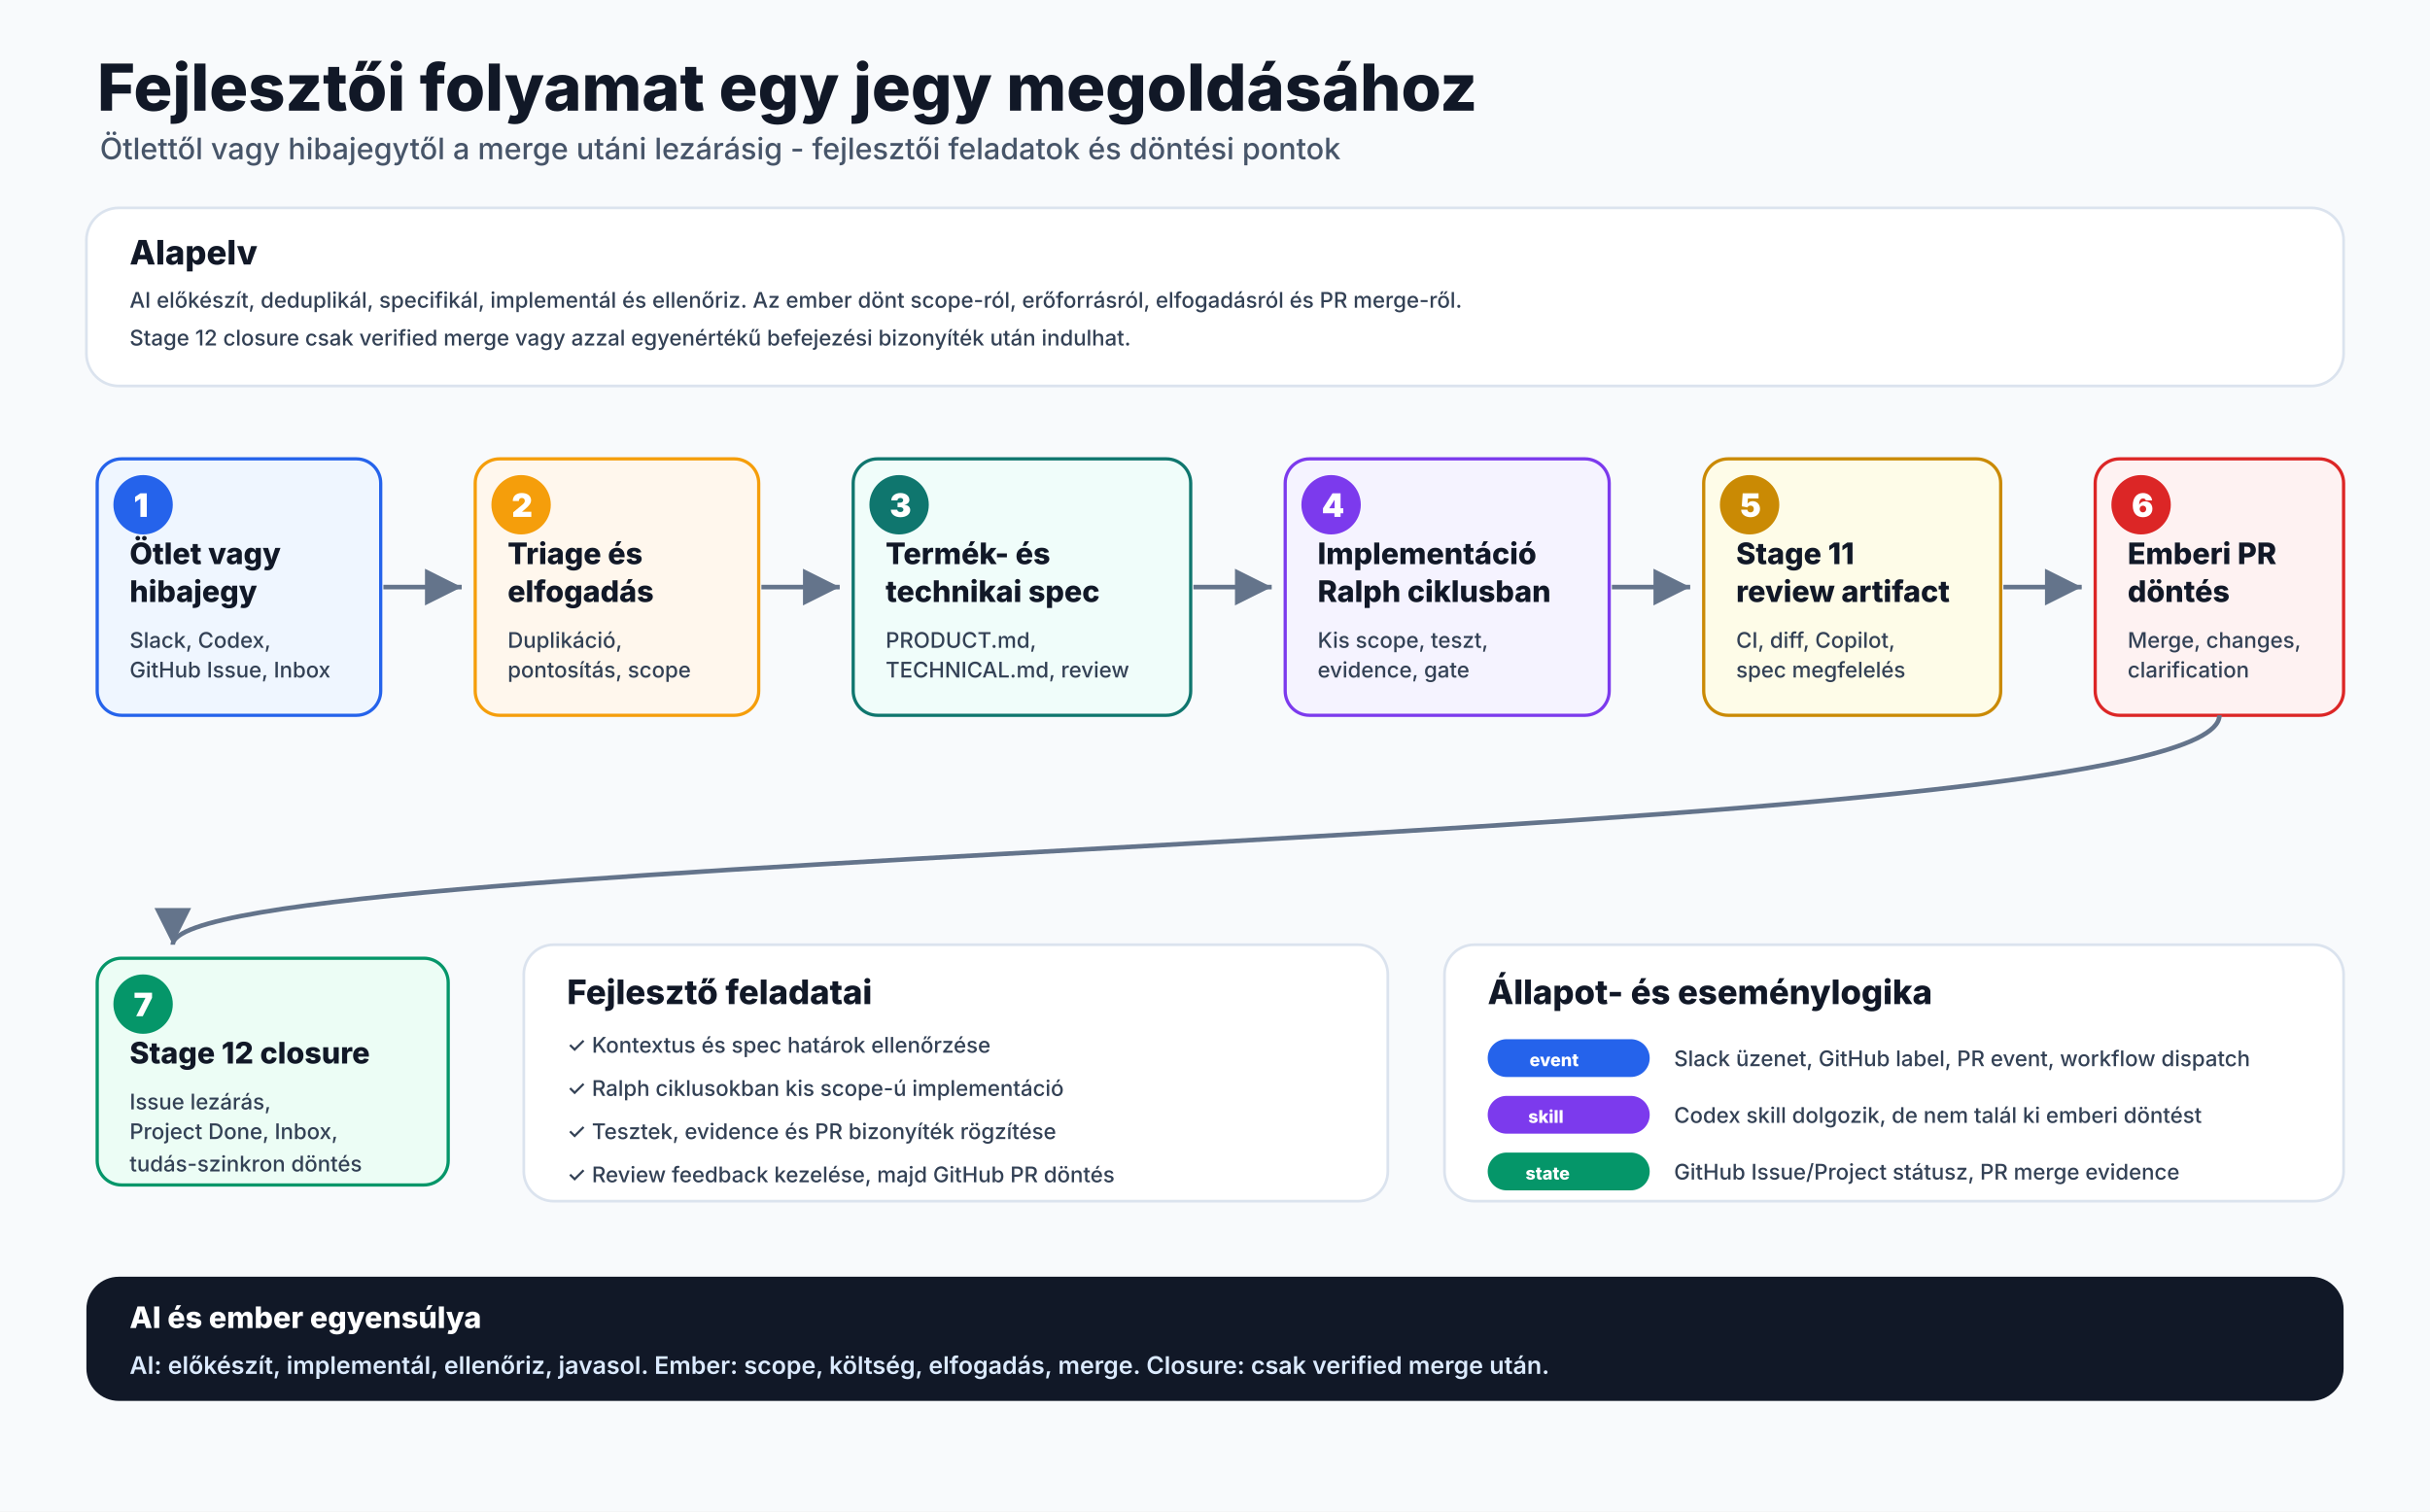
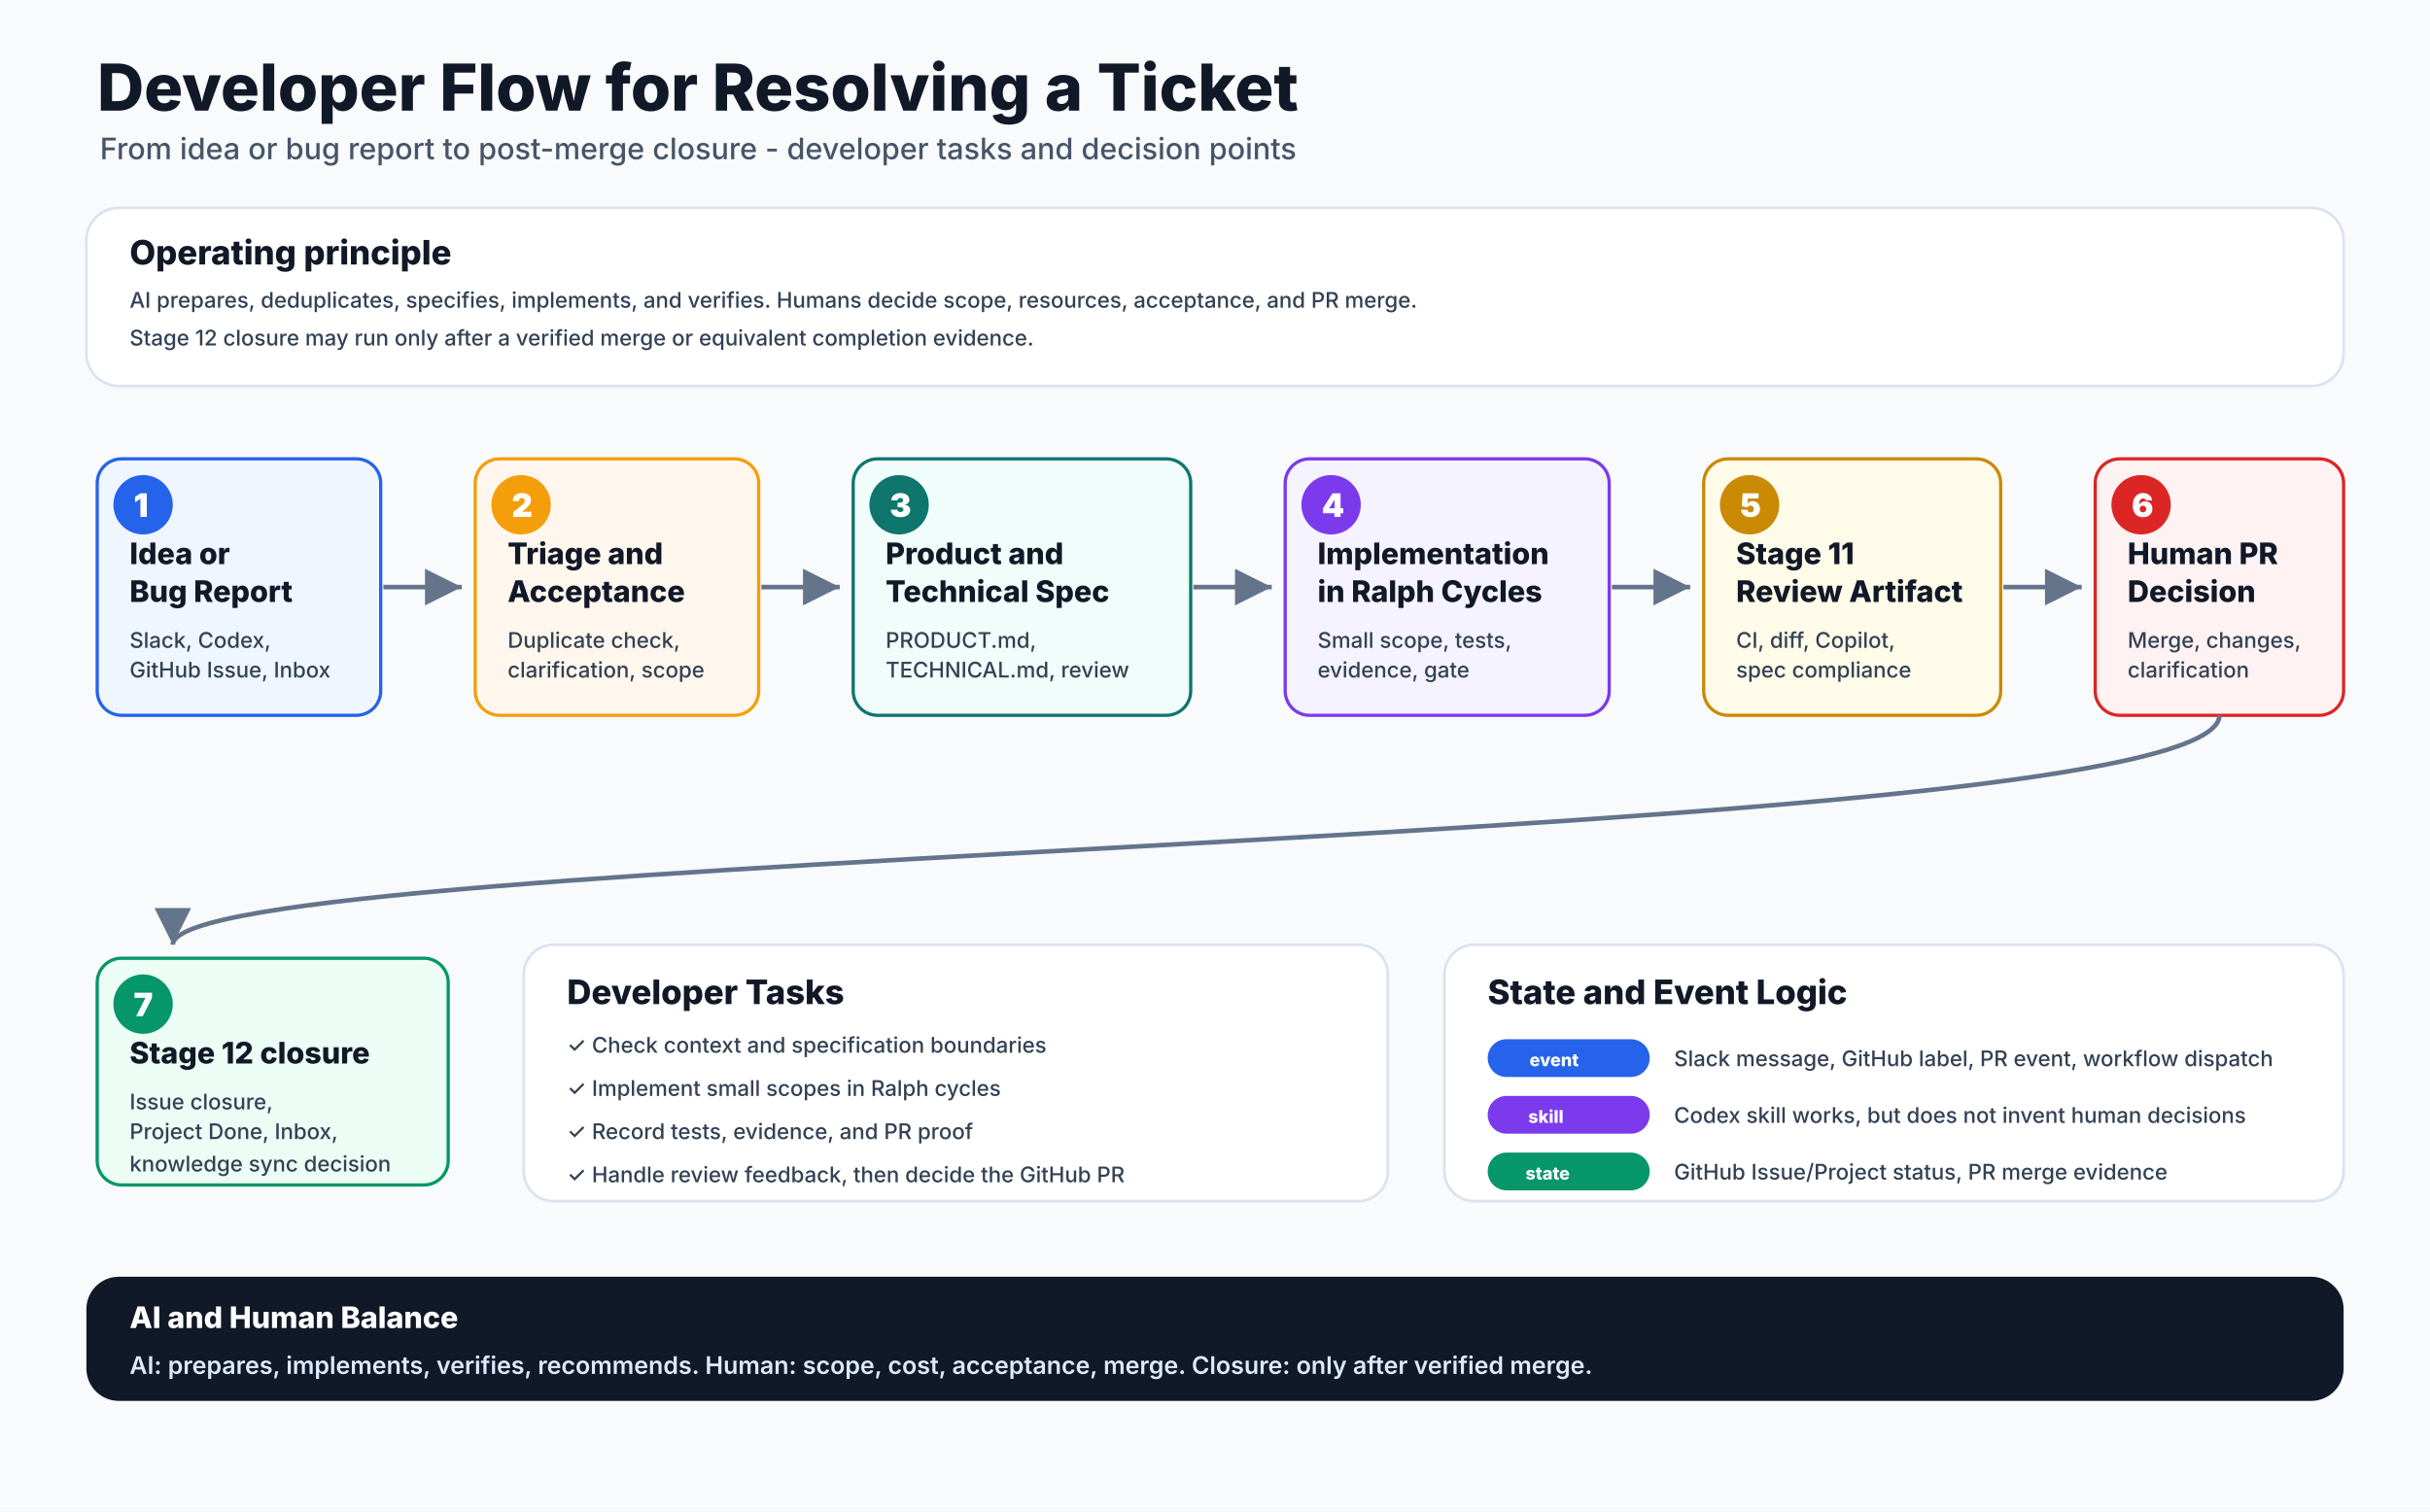
<svg xmlns="http://www.w3.org/2000/svg" width="1800" height="1120" viewBox="0 0 1800 1120" role="img" aria-labelledby="title desc">
  <defs>
    <style>
      .bg { fill: #f8fafc; }
      .panel { fill: #ffffff; stroke: #dbe3ee; stroke-width: 2; }
      .card { fill: #ffffff; stroke: #cbd5e1; stroke-width: 2.4; }
      .idea { fill: #eff6ff; stroke: #2563eb; }
      .human { fill: #fff7ed; stroke: #f59e0b; }
      .spec { fill: #f0fdfa; stroke: #0f766e; }
      .build { fill: #f5f3ff; stroke: #7c3aed; }
      .review { fill: #fefce8; stroke: #ca8a04; }
      .merge { fill: #fef2f2; stroke: #dc2626; }
      .done { fill: #ecfdf5; stroke: #059669; }
      .title { font: 760 48px -apple-system, BlinkMacSystemFont, "Segoe UI", sans-serif; fill: #111827; }
      .subtitle { font: 450 22px -apple-system, BlinkMacSystemFont, "Segoe UI", sans-serif; fill: #475569; }
      .section { font: 760 25px -apple-system, BlinkMacSystemFont, "Segoe UI", sans-serif; fill: #111827; }
      .num { font: 850 24px -apple-system, BlinkMacSystemFont, "Segoe UI", sans-serif; fill: #ffffff; }
      .h { font: 760 22px -apple-system, BlinkMacSystemFont, "Segoe UI", sans-serif; fill: #111827; }
      .body { font: 520 16px -apple-system, BlinkMacSystemFont, "Segoe UI", sans-serif; fill: #334155; }
      .small { font: 650 14px -apple-system, BlinkMacSystemFont, "Segoe UI", sans-serif; fill: #475569; }
      .pill { font: 800 13px -apple-system, BlinkMacSystemFont, "Segoe UI", sans-serif; fill: #ffffff; letter-spacing: 0; }
      .arrow { stroke: #64748b; stroke-width: 3.4; fill: none; }
      .soft { stroke: #cbd5e1; stroke-width: 2; fill: none; }
    </style>
    <marker id="arrow" markerWidth="12" markerHeight="12" refX="10" refY="6" orient="auto" markerUnits="strokeWidth">
      <path d="M2,2 L10,6 L2,10 Z" fill="#64748b" />
    </marker>
  </defs>
  <rect class="bg" width="1800" height="1120" />
-   <text class="title" x="72" y="82">Fejlesztői folyamat egy jegy megoldásához</text>
-   <text class="subtitle" x="74" y="118">Ötlettől vagy hibajegytől a merge utáni lezárásig - fejlesztői feladatok és döntési pontok</text>
+   <text class="title" x="72" y="82">Developer Flow for Resolving a Ticket</text>
+   <text class="subtitle" x="74" y="118">From idea or bug report to post-merge closure - developer tasks and decision points</text>
  <rect class="panel" x="64" y="154" width="1672" height="132" rx="24" />
-   <text class="section" x="96" y="196">Alapelv</text>
-   <text class="body" x="96" y="228">AI előkészít, deduplikál, specifikál, implementál és ellenőriz. Az ember dönt scope-ról, erőforrásról, elfogadásról és PR merge-ről.</text>
-   <text class="body" x="96" y="256">Stage 12 closure csak verified merge vagy azzal egyenértékű befejezési bizonyíték után indulhat.</text>
+   <text class="section" x="96" y="196">Operating principle</text>
+   <text class="body" x="96" y="228">AI prepares, deduplicates, specifies, implements, and verifies. Humans decide scope, resources, acceptance, and PR merge.</text>
+   <text class="body" x="96" y="256">Stage 12 closure may run only after a verified merge or equivalent completion evidence.</text>
  <g transform="translate(72 340)">
    <rect class="card idea" x="0" y="0" width="210" height="190" rx="18" />
    <circle cx="34" cy="34" r="22" fill="#2563eb" />
    <text class="num" x="27" y="43">1</text>
-     <text class="h" x="24" y="78">Ötlet vagy</text>
-     <text class="h" x="24" y="106">hibajegy</text>
+     <text class="h" x="24" y="78">Idea or</text>
+     <text class="h" x="24" y="106">Bug Report</text>
    <text class="body" x="24" y="140">Slack, Codex,</text>
    <text class="body" x="24" y="162">GitHub Issue, Inbox</text>
  </g>
  <path class="arrow" d="M284 435 L342 435" marker-end="url(#arrow)" />
  <g transform="translate(352 340)">
    <rect class="card human" x="0" y="0" width="210" height="190" rx="18" />
    <circle cx="34" cy="34" r="22" fill="#f59e0b" />
    <text class="num" x="27" y="43">2</text>
-     <text class="h" x="24" y="78">Triage és</text>
-     <text class="h" x="24" y="106">elfogadás</text>
-     <text class="body" x="24" y="140">Duplikáció,</text>
-     <text class="body" x="24" y="162">pontosítás, scope</text>
+     <text class="h" x="24" y="78">Triage and</text>
+     <text class="h" x="24" y="106">Acceptance</text>
+     <text class="body" x="24" y="140">Duplicate check,</text>
+     <text class="body" x="24" y="162">clarification, scope</text>
  </g>
  <path class="arrow" d="M564 435 L622 435" marker-end="url(#arrow)" />
  <g transform="translate(632 340)">
    <rect class="card spec" x="0" y="0" width="250" height="190" rx="18" />
    <circle cx="34" cy="34" r="22" fill="#0f766e" />
    <text class="num" x="27" y="43">3</text>
-     <text class="h" x="24" y="78">Termék- és</text>
-     <text class="h" x="24" y="106">technikai spec</text>
+     <text class="h" x="24" y="78">Product and</text>
+     <text class="h" x="24" y="106">Technical Spec</text>
    <text class="body" x="24" y="140">PRODUCT.md,</text>
    <text class="body" x="24" y="162">TECHNICAL.md, review</text>
  </g>
  <path class="arrow" d="M884 435 L942 435" marker-end="url(#arrow)" />
  <g transform="translate(952 340)">
    <rect class="card build" x="0" y="0" width="240" height="190" rx="18" />
    <circle cx="34" cy="34" r="22" fill="#7c3aed" />
    <text class="num" x="27" y="43">4</text>
-     <text class="h" x="24" y="78">Implementáció</text>
-     <text class="h" x="24" y="106">Ralph ciklusban</text>
-     <text class="body" x="24" y="140">Kis scope, teszt,</text>
+     <text class="h" x="24" y="78">Implementation</text>
+     <text class="h" x="24" y="106">in Ralph Cycles</text>
+     <text class="body" x="24" y="140">Small scope, tests,</text>
    <text class="body" x="24" y="162">evidence, gate</text>
  </g>
  <path class="arrow" d="M1194 435 L1252 435" marker-end="url(#arrow)" />
  <g transform="translate(1262 340)">
    <rect class="card review" x="0" y="0" width="220" height="190" rx="18" />
    <circle cx="34" cy="34" r="22" fill="#ca8a04" />
    <text class="num" x="27" y="43">5</text>
    <text class="h" x="24" y="78">Stage 11</text>
-     <text class="h" x="24" y="106">review artifact</text>
+     <text class="h" x="24" y="106">Review Artifact</text>
    <text class="body" x="24" y="140">CI, diff, Copilot,</text>
-     <text class="body" x="24" y="162">spec megfelelés</text>
+     <text class="body" x="24" y="162">spec compliance</text>
  </g>
  <path class="arrow" d="M1484 435 L1542 435" marker-end="url(#arrow)" />
  <g transform="translate(1552 340)">
    <rect class="card merge" x="0" y="0" width="184" height="190" rx="18" />
    <circle cx="34" cy="34" r="22" fill="#dc2626" />
    <text class="num" x="27" y="43">6</text>
-     <text class="h" x="24" y="78">Emberi PR</text>
-     <text class="h" x="24" y="106">döntés</text>
+     <text class="h" x="24" y="78">Human PR</text>
+     <text class="h" x="24" y="106">Decision</text>
    <text class="body" x="24" y="140">Merge, changes,</text>
    <text class="body" x="24" y="162">clarification</text>
  </g>
  <path class="arrow" d="M1644 530 C1644 628 128 628 128 700" marker-end="url(#arrow)" />
  <g transform="translate(72 710)">
    <rect class="card done" x="0" y="0" width="260" height="168" rx="18" />
    <circle cx="34" cy="34" r="22" fill="#059669" />
    <text class="num" x="27" y="43">7</text>
    <text class="h" x="24" y="78">Stage 12 closure</text>
-     <text class="body" x="24" y="112">Issue lezárás,</text>
+     <text class="body" x="24" y="112">Issue closure,</text>
    <text class="body" x="24" y="134">Project Done, Inbox,</text>
-     <text class="body" x="24" y="158">tudás-szinkron döntés</text>
+     <text class="body" x="24" y="158">knowledge sync decision</text>
  </g>
  <rect class="panel" x="388" y="700" width="640" height="190" rx="22" />
-   <text class="section" x="420" y="744">Fejlesztő feladatai</text>
-   <text class="body" x="420" y="780">✓ Kontextus és spec határok ellenőrzése</text>
-   <text class="body" x="420" y="812">✓ Ralph ciklusokban kis scope-ú implementáció</text>
-   <text class="body" x="420" y="844">✓ Tesztek, evidence és PR bizonyíték rögzítése</text>
-   <text class="body" x="420" y="876">✓ Review feedback kezelése, majd GitHub PR döntés</text>
+   <text class="section" x="420" y="744">Developer Tasks</text>
+   <text class="body" x="420" y="780">✓ Check context and specification boundaries</text>
+   <text class="body" x="420" y="812">✓ Implement small scopes in Ralph cycles</text>
+   <text class="body" x="420" y="844">✓ Record tests, evidence, and PR proof</text>
+   <text class="body" x="420" y="876">✓ Handle review feedback, then decide the GitHub PR</text>
  <rect class="panel" x="1070" y="700" width="666" height="190" rx="22" />
-   <text class="section" x="1102" y="744">Állapot- és eseménylogika</text>
+   <text class="section" x="1102" y="744">State and Event Logic</text>
  <rect x="1102" y="770" width="120" height="28" rx="14" fill="#2563eb" />
  <text class="pill" x="1133" y="790">event</text>
-   <text class="body" x="1240" y="790">Slack üzenet, GitHub label, PR event, workflow dispatch</text>
+   <text class="body" x="1240" y="790">Slack message, GitHub label, PR event, workflow dispatch</text>
  <rect x="1102" y="812" width="120" height="28" rx="14" fill="#7c3aed" />
  <text class="pill" x="1132" y="832">skill</text>
-   <text class="body" x="1240" y="832">Codex skill dolgozik, de nem talál ki emberi döntést</text>
+   <text class="body" x="1240" y="832">Codex skill works, but does not invent human decisions</text>
  <rect x="1102" y="854" width="120" height="28" rx="14" fill="#059669" />
  <text class="pill" x="1130" y="874">state</text>
-   <text class="body" x="1240" y="874">GitHub Issue/Project státusz, PR merge evidence</text>
+   <text class="body" x="1240" y="874">GitHub Issue/Project status, PR merge evidence</text>
  <rect x="64" y="946" width="1672" height="92" rx="24" fill="#111827" />
-   <text x="96" y="984" style="font:760 22px -apple-system,BlinkMacSystemFont,'Segoe UI',sans-serif;fill:#fff">AI és ember egyensúlya</text>
-   <text x="96" y="1018" style="font:560 18px -apple-system,BlinkMacSystemFont,'Segoe UI',sans-serif;fill:#dbeafe">AI: előkészít, implementál, ellenőriz, javasol. Ember: scope, költség, elfogadás, merge. Closure: csak verified merge után.</text>
+   <text x="96" y="984" style="font:760 22px -apple-system,BlinkMacSystemFont,'Segoe UI',sans-serif;fill:#fff">AI and Human Balance</text>
+   <text x="96" y="1018" style="font:560 18px -apple-system,BlinkMacSystemFont,'Segoe UI',sans-serif;fill:#dbeafe">AI: prepares, implements, verifies, recommends. Human: scope, cost, acceptance, merge. Closure: only after verified merge.</text>
</svg>
